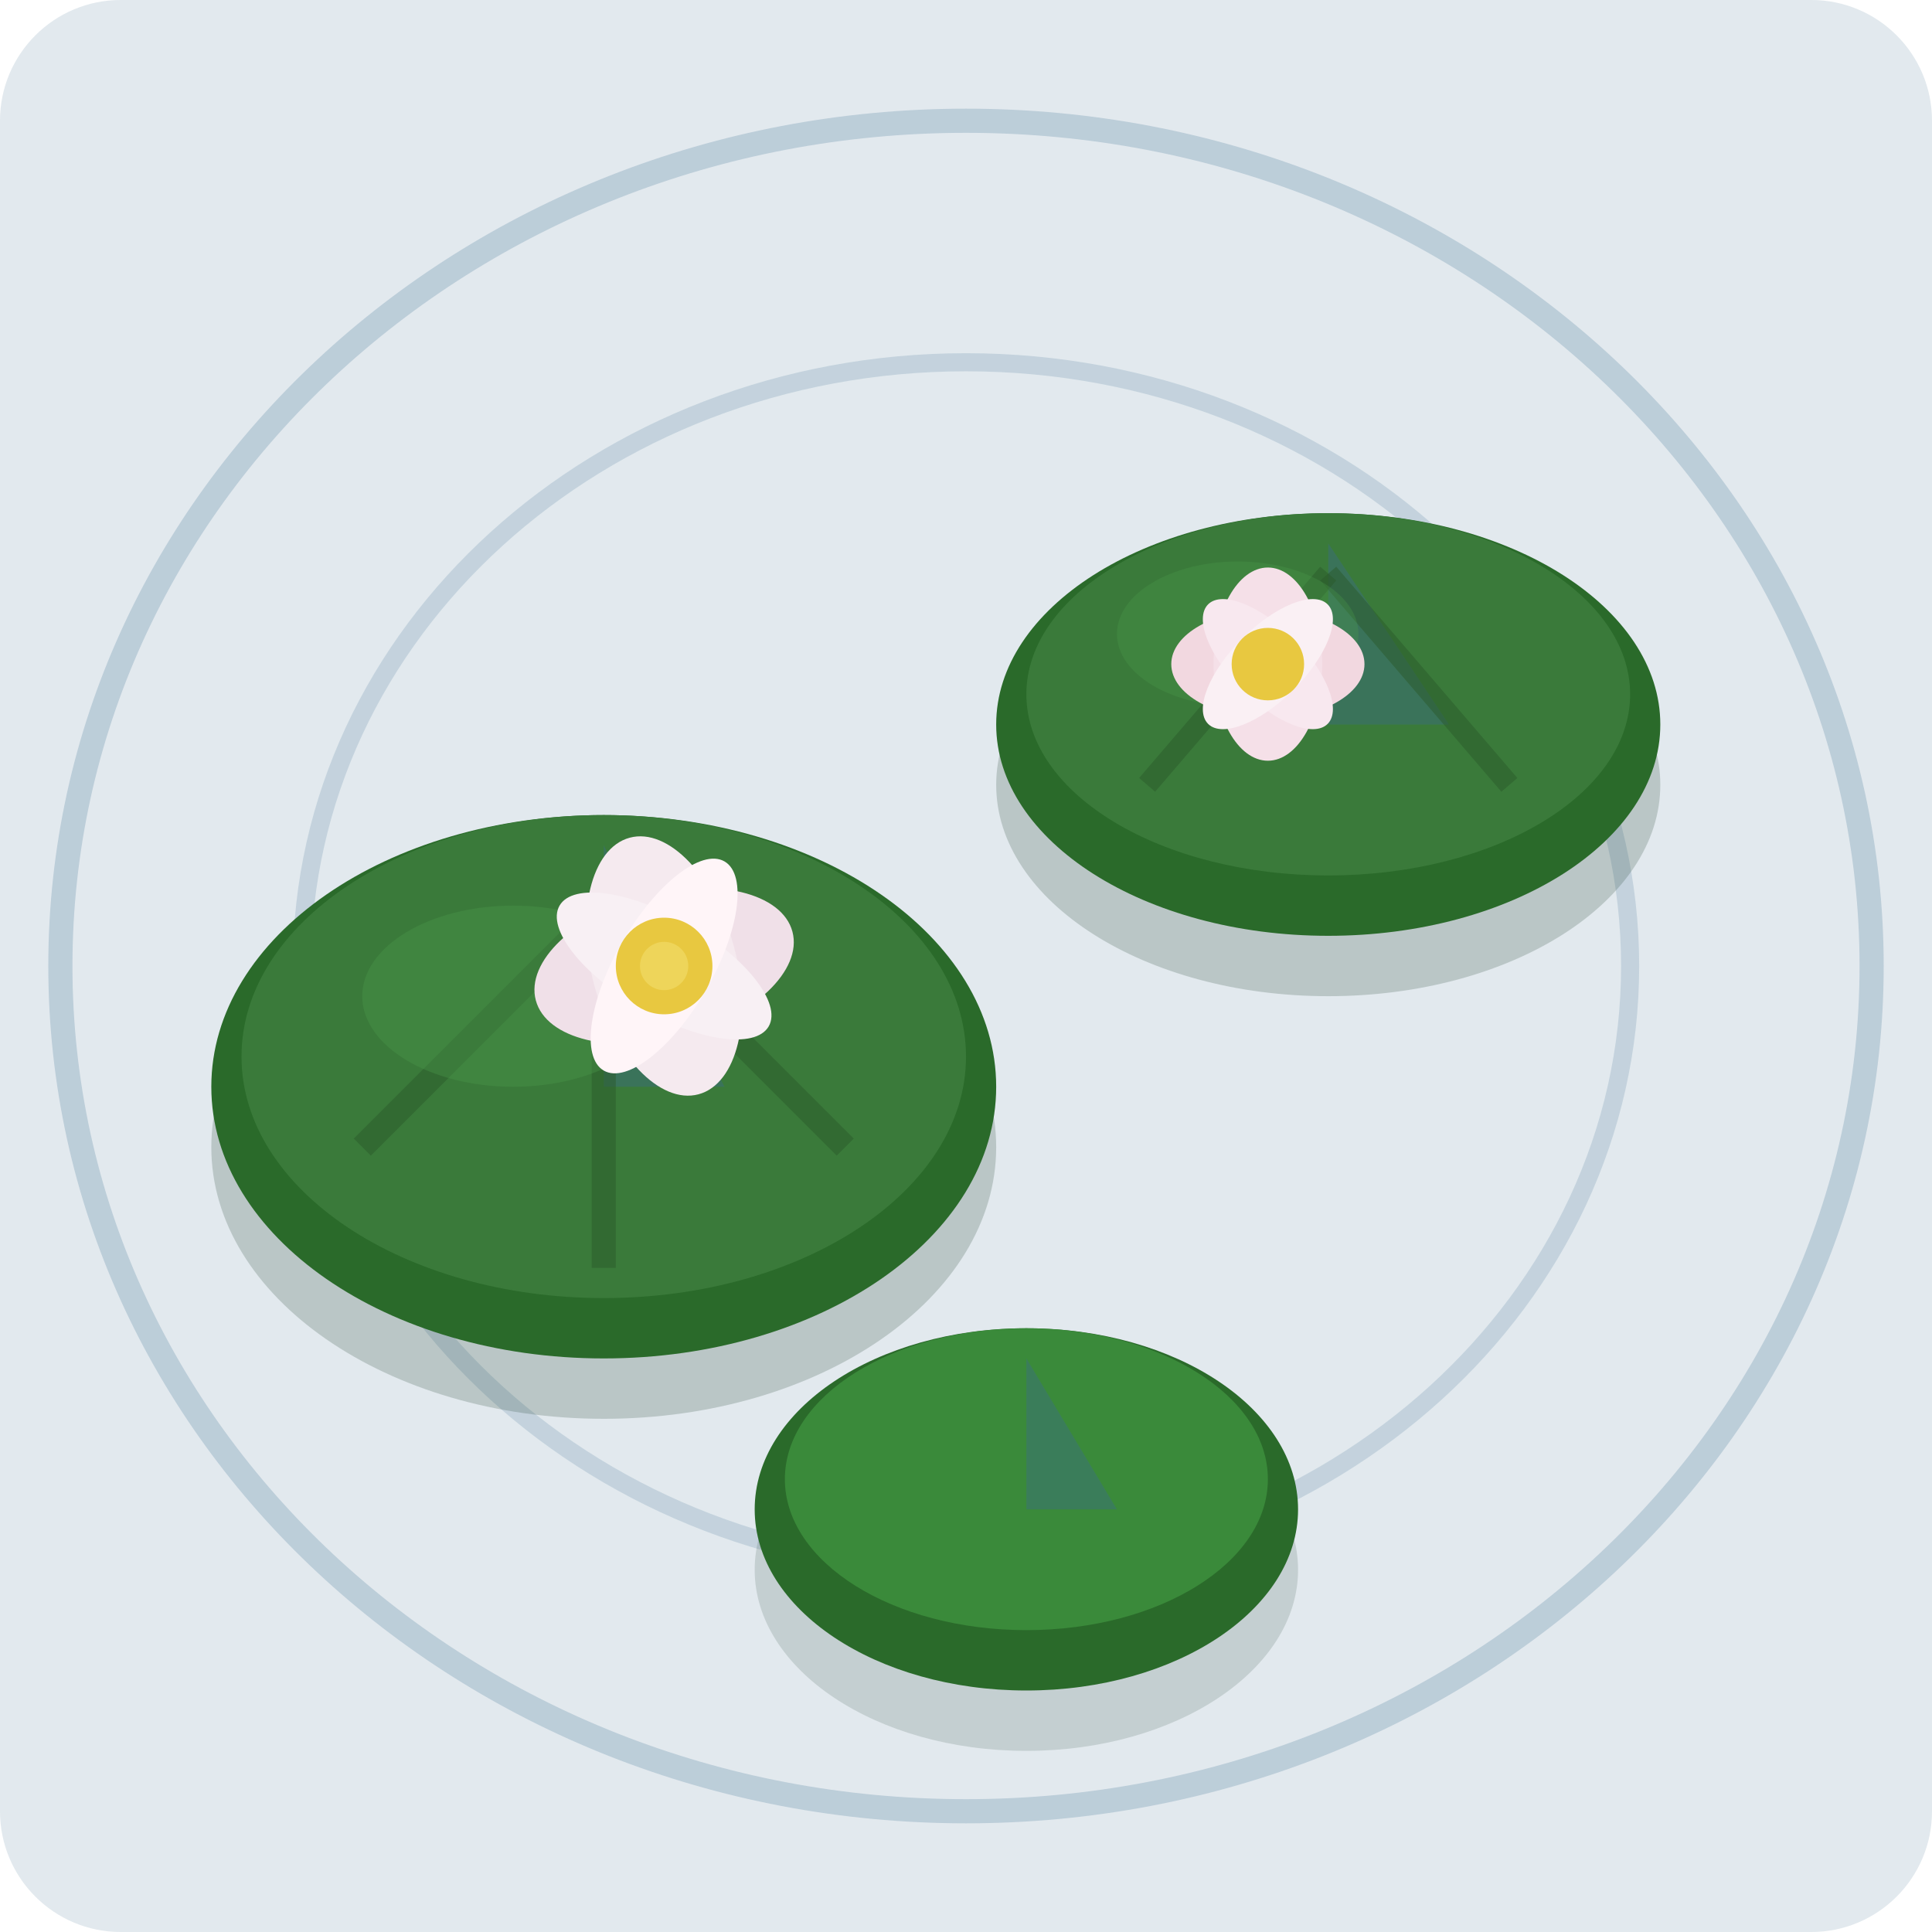
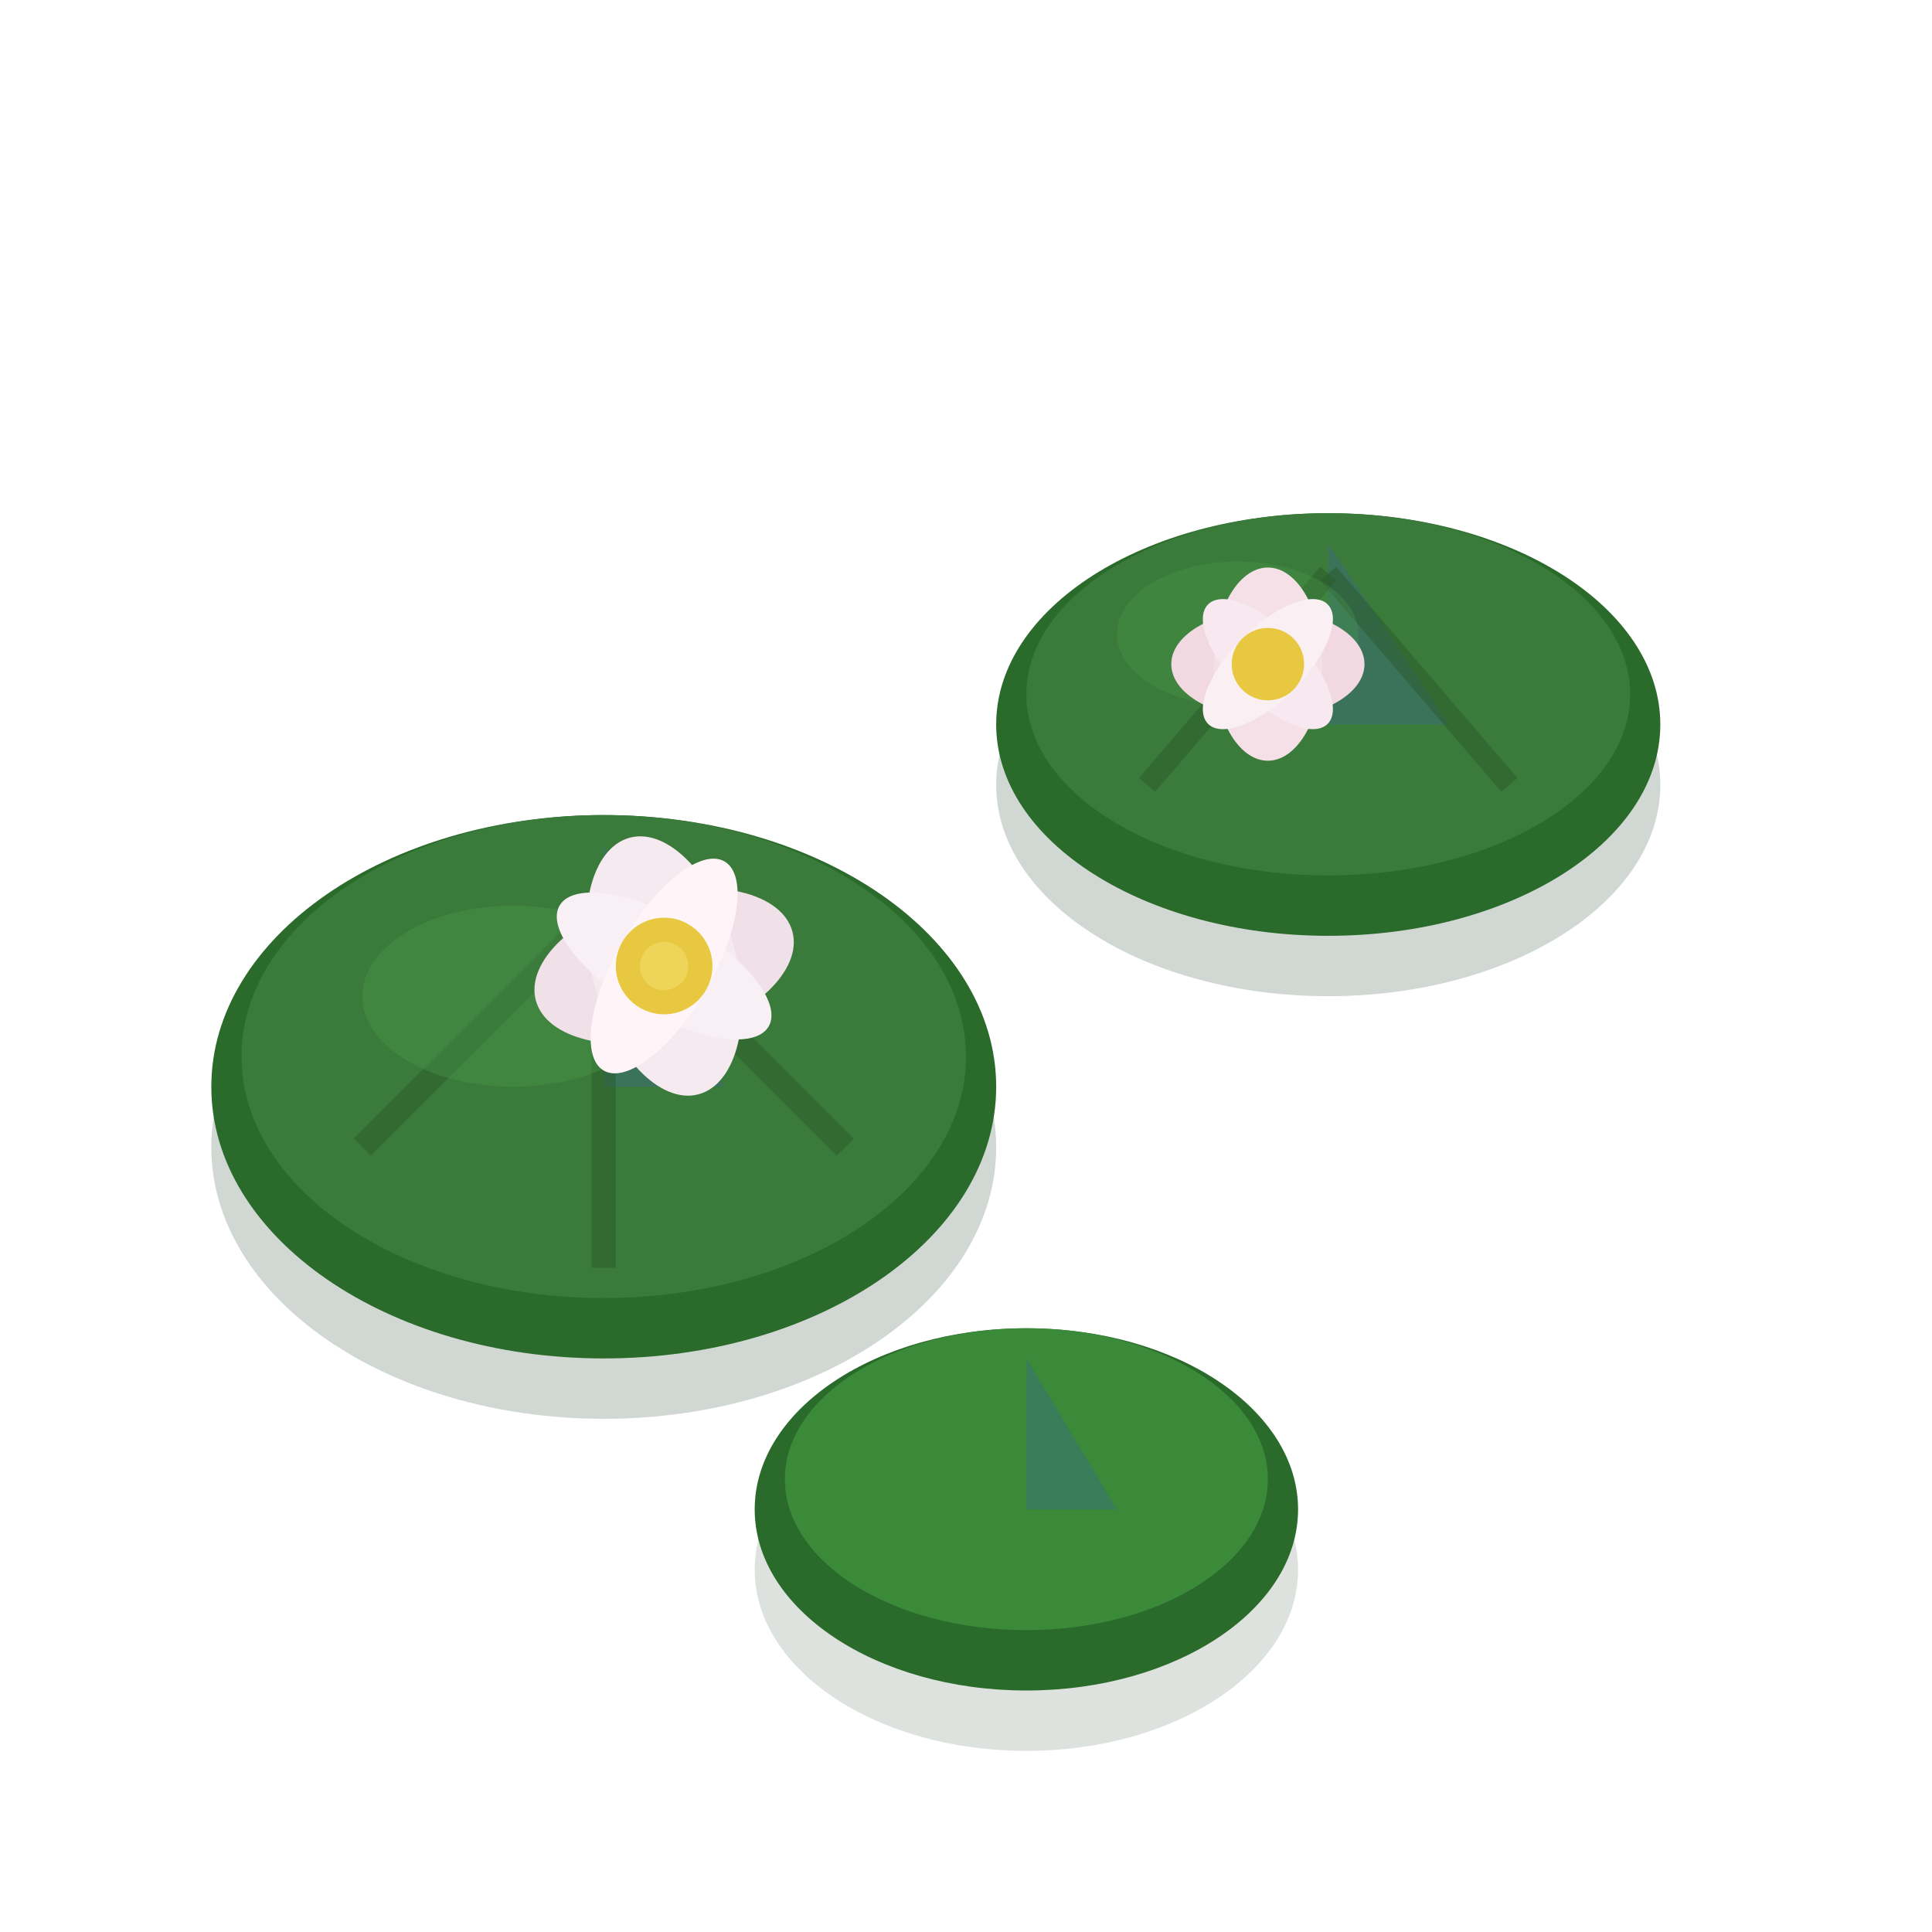
<svg xmlns="http://www.w3.org/2000/svg" viewBox="0 0 32 32">
-   <rect x="0" y="0" width="32" height="32" fill="#3a6a8a" opacity="0.15" rx="2" />
-   <ellipse cx="16" cy="16" rx="15" ry="14" fill="none" stroke="#4a7a9a" stroke-width="0.4" opacity="0.25" />
-   <ellipse cx="16" cy="16" rx="11" ry="10" fill="none" stroke="#4a7a9a" stroke-width="0.3" opacity="0.2" />
  <ellipse cx="10" cy="19" rx="6.5" ry="4.5" fill="#1a3a2a" opacity="0.2" />
  <ellipse cx="22" cy="13" rx="5.5" ry="3.5" fill="#1a3a2a" opacity="0.2" />
  <ellipse cx="17" cy="26" rx="4.5" ry="3" fill="#1a3a2a" opacity="0.15" />
  <ellipse cx="10" cy="18" rx="6.5" ry="4.5" fill="#2a6a2a" />
  <ellipse cx="10" cy="17.5" rx="6" ry="4" fill="#3a7a3a" />
  <path d="M10,14 L12,18 L10,18Z" fill="#3a6a8a" opacity="0.4" />
  <line x1="10" y1="15" x2="6" y2="19" stroke="#2a5a2a" stroke-width="0.4" opacity="0.5" />
  <line x1="10" y1="15" x2="14" y2="19" stroke="#2a5a2a" stroke-width="0.4" opacity="0.5" />
  <line x1="10" y1="15" x2="10" y2="21" stroke="#2a5a2a" stroke-width="0.4" opacity="0.5" />
  <ellipse cx="8.5" cy="16.5" rx="2.5" ry="1.5" fill="#4a9a4a" opacity="0.35" />
  <ellipse cx="22" cy="12" rx="5.5" ry="3.5" fill="#2a6a2a" />
  <ellipse cx="22" cy="11.5" rx="5" ry="3" fill="#3a7a3a" />
  <path d="M22,9 L24,12 L22,12Z" fill="#3a6a8a" opacity="0.4" />
  <line x1="22" y1="9.5" x2="19" y2="13" stroke="#2a5a2a" stroke-width="0.35" opacity="0.5" />
  <line x1="22" y1="9.5" x2="25" y2="13" stroke="#2a5a2a" stroke-width="0.35" opacity="0.5" />
  <ellipse cx="20.5" cy="10.5" rx="2" ry="1.2" fill="#4a9a4a" opacity="0.3" />
  <ellipse cx="17" cy="25" rx="4.5" ry="3" fill="#2a6a2a" />
  <ellipse cx="17" cy="24.5" rx="4" ry="2.5" fill="#3a8a3a" />
  <path d="M17,22.5 L18.5,25 L17,25Z" fill="#3a6a8a" opacity="0.4" />
  <ellipse cx="11" cy="16" rx="2.2" ry="1.2" fill="#f0e0e8" transform="rotate(-15 11 16)" />
  <ellipse cx="11" cy="16" rx="1.2" ry="2.2" fill="#f5eaef" transform="rotate(-15 11 16)" />
  <ellipse cx="11" cy="16" rx="2" ry="0.8" fill="#f8f0f4" transform="rotate(30 11 16)" />
  <ellipse cx="11" cy="16" rx="0.8" ry="2" fill="#fff5f8" transform="rotate(30 11 16)" />
  <circle cx="11" cy="16" r="0.8" fill="#e8c840" />
  <circle cx="11" cy="16" r="0.4" fill="#f0d860" opacity="0.8" />
  <ellipse cx="21" cy="11" rx="1.6" ry="0.9" fill="#f2d8e0" />
  <ellipse cx="21" cy="11" rx="0.9" ry="1.6" fill="#f5e0e8" />
  <ellipse cx="21" cy="11" rx="1.4" ry="0.6" fill="#f8e8ef" transform="rotate(45 21 11)" />
  <ellipse cx="21" cy="11" rx="0.6" ry="1.4" fill="#faf0f4" transform="rotate(45 21 11)" />
  <circle cx="21" cy="11" r="0.6" fill="#e8c840" />
</svg>
